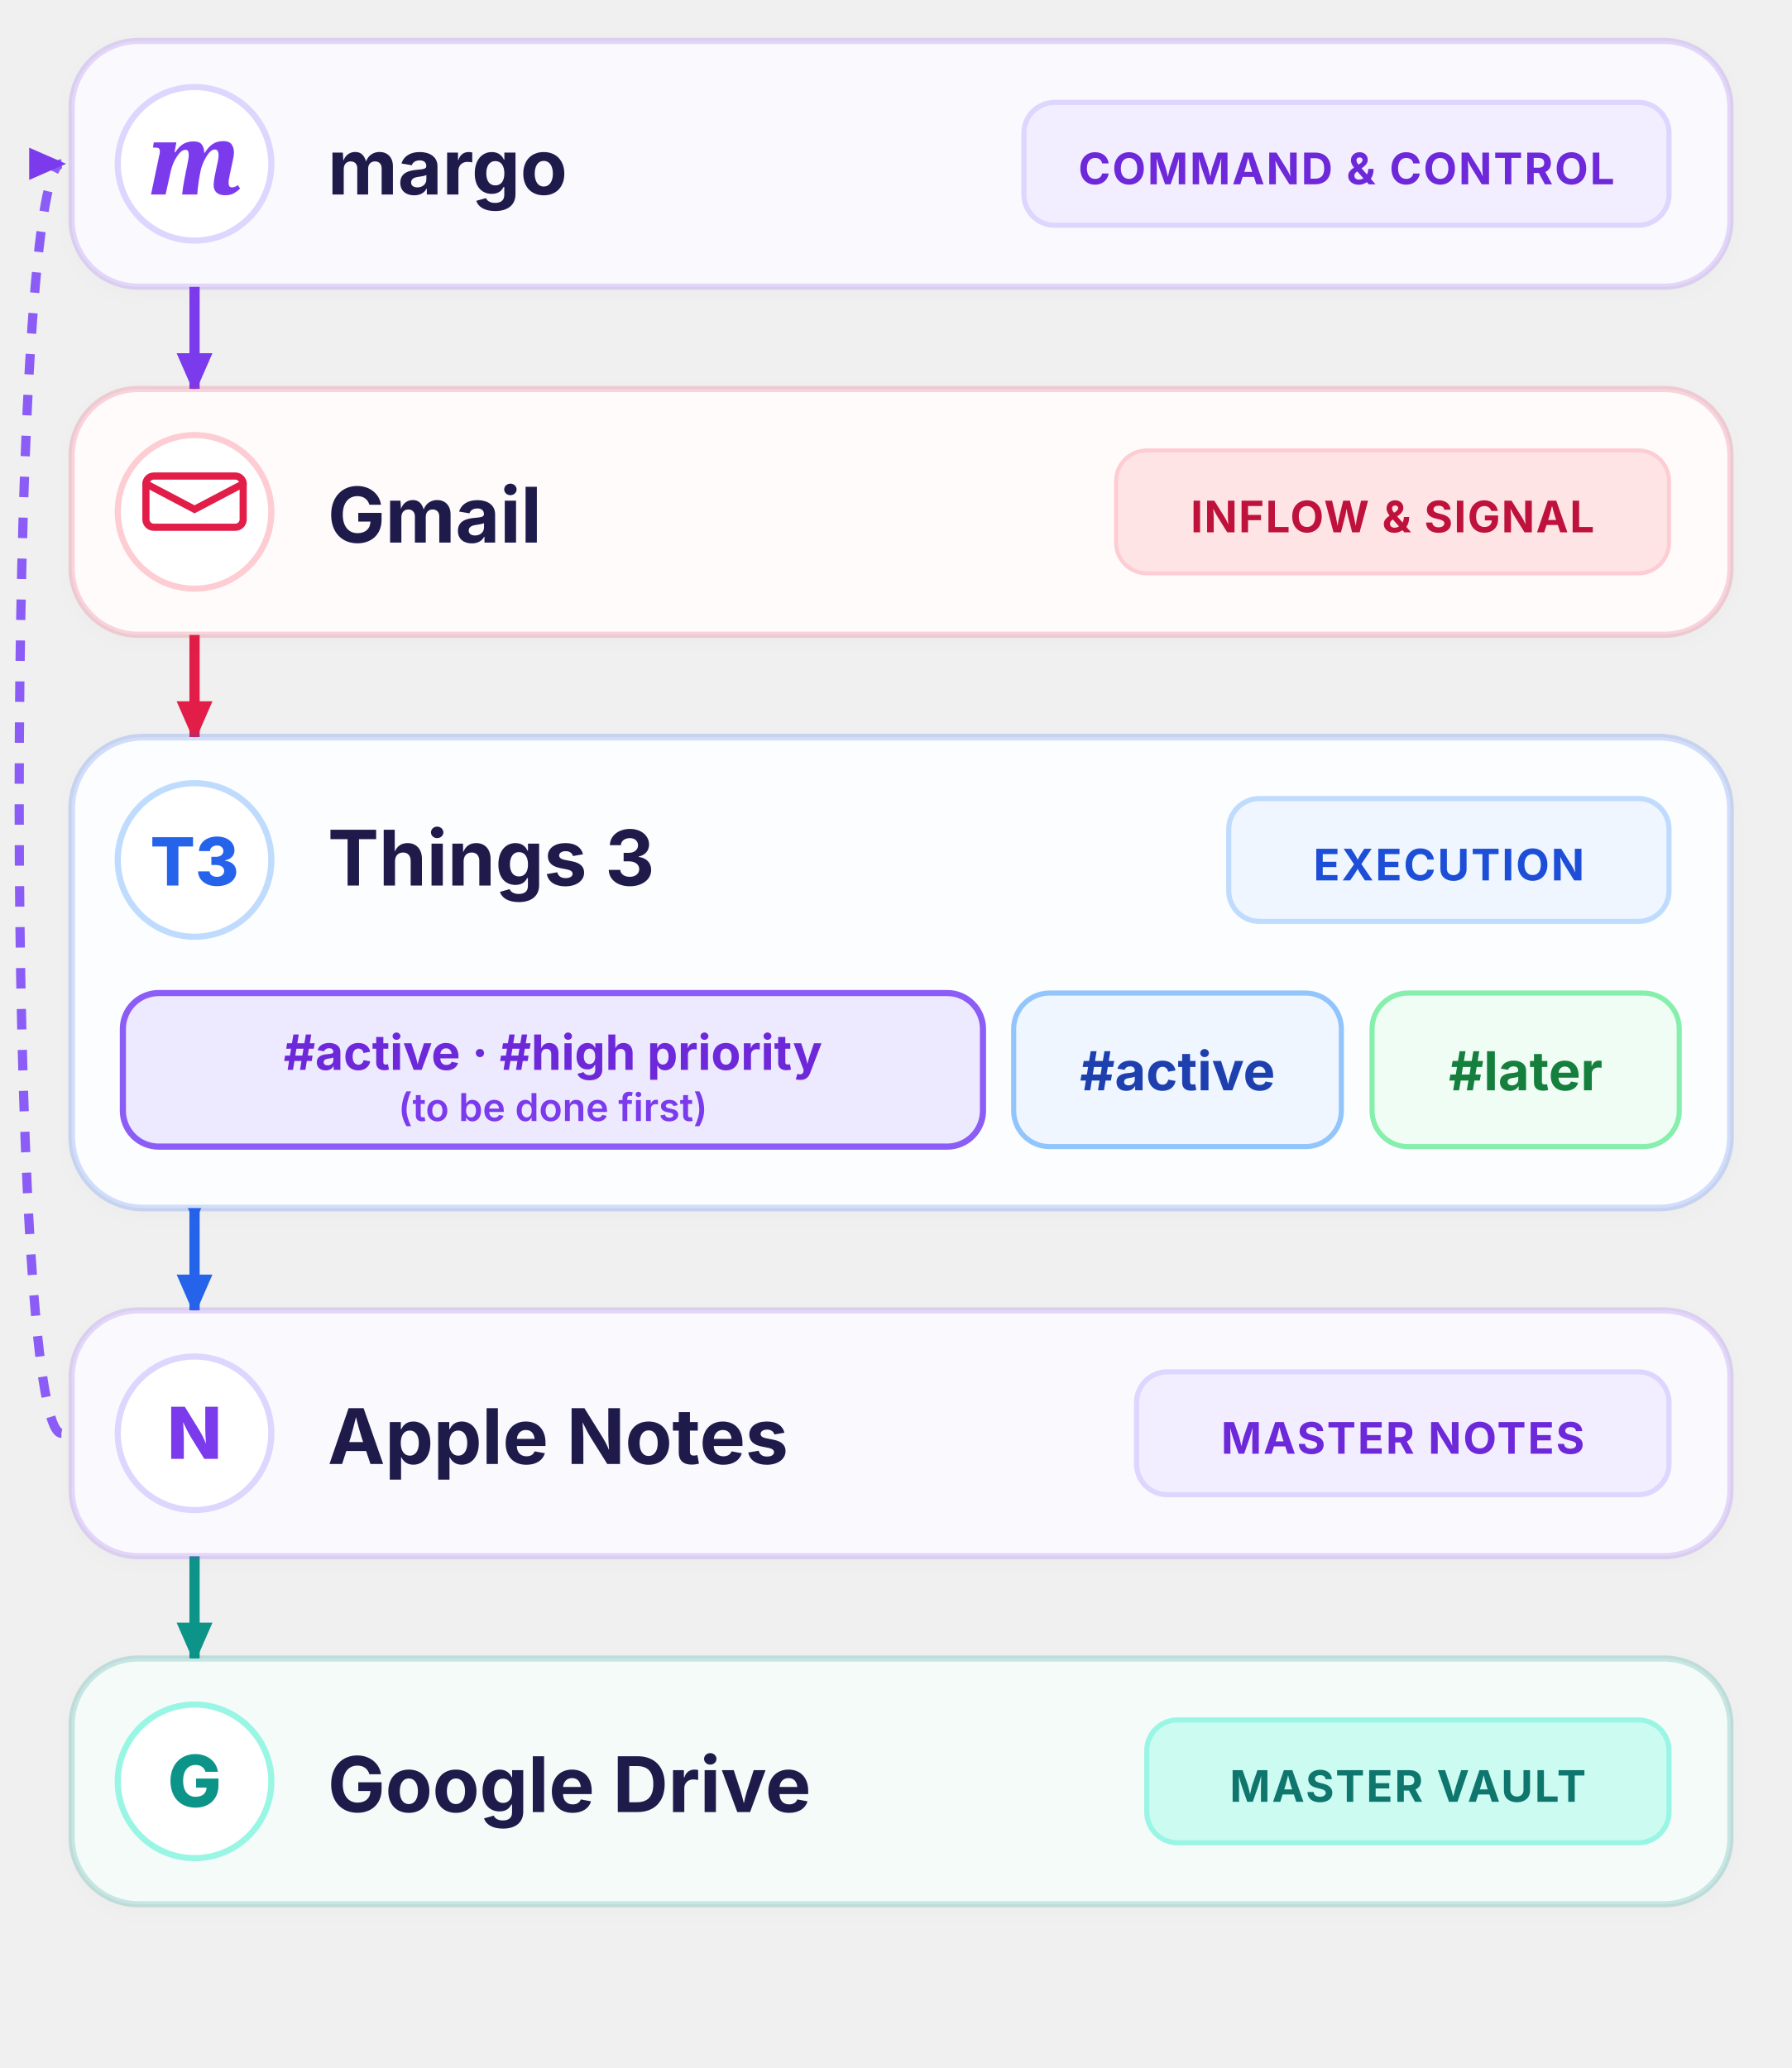
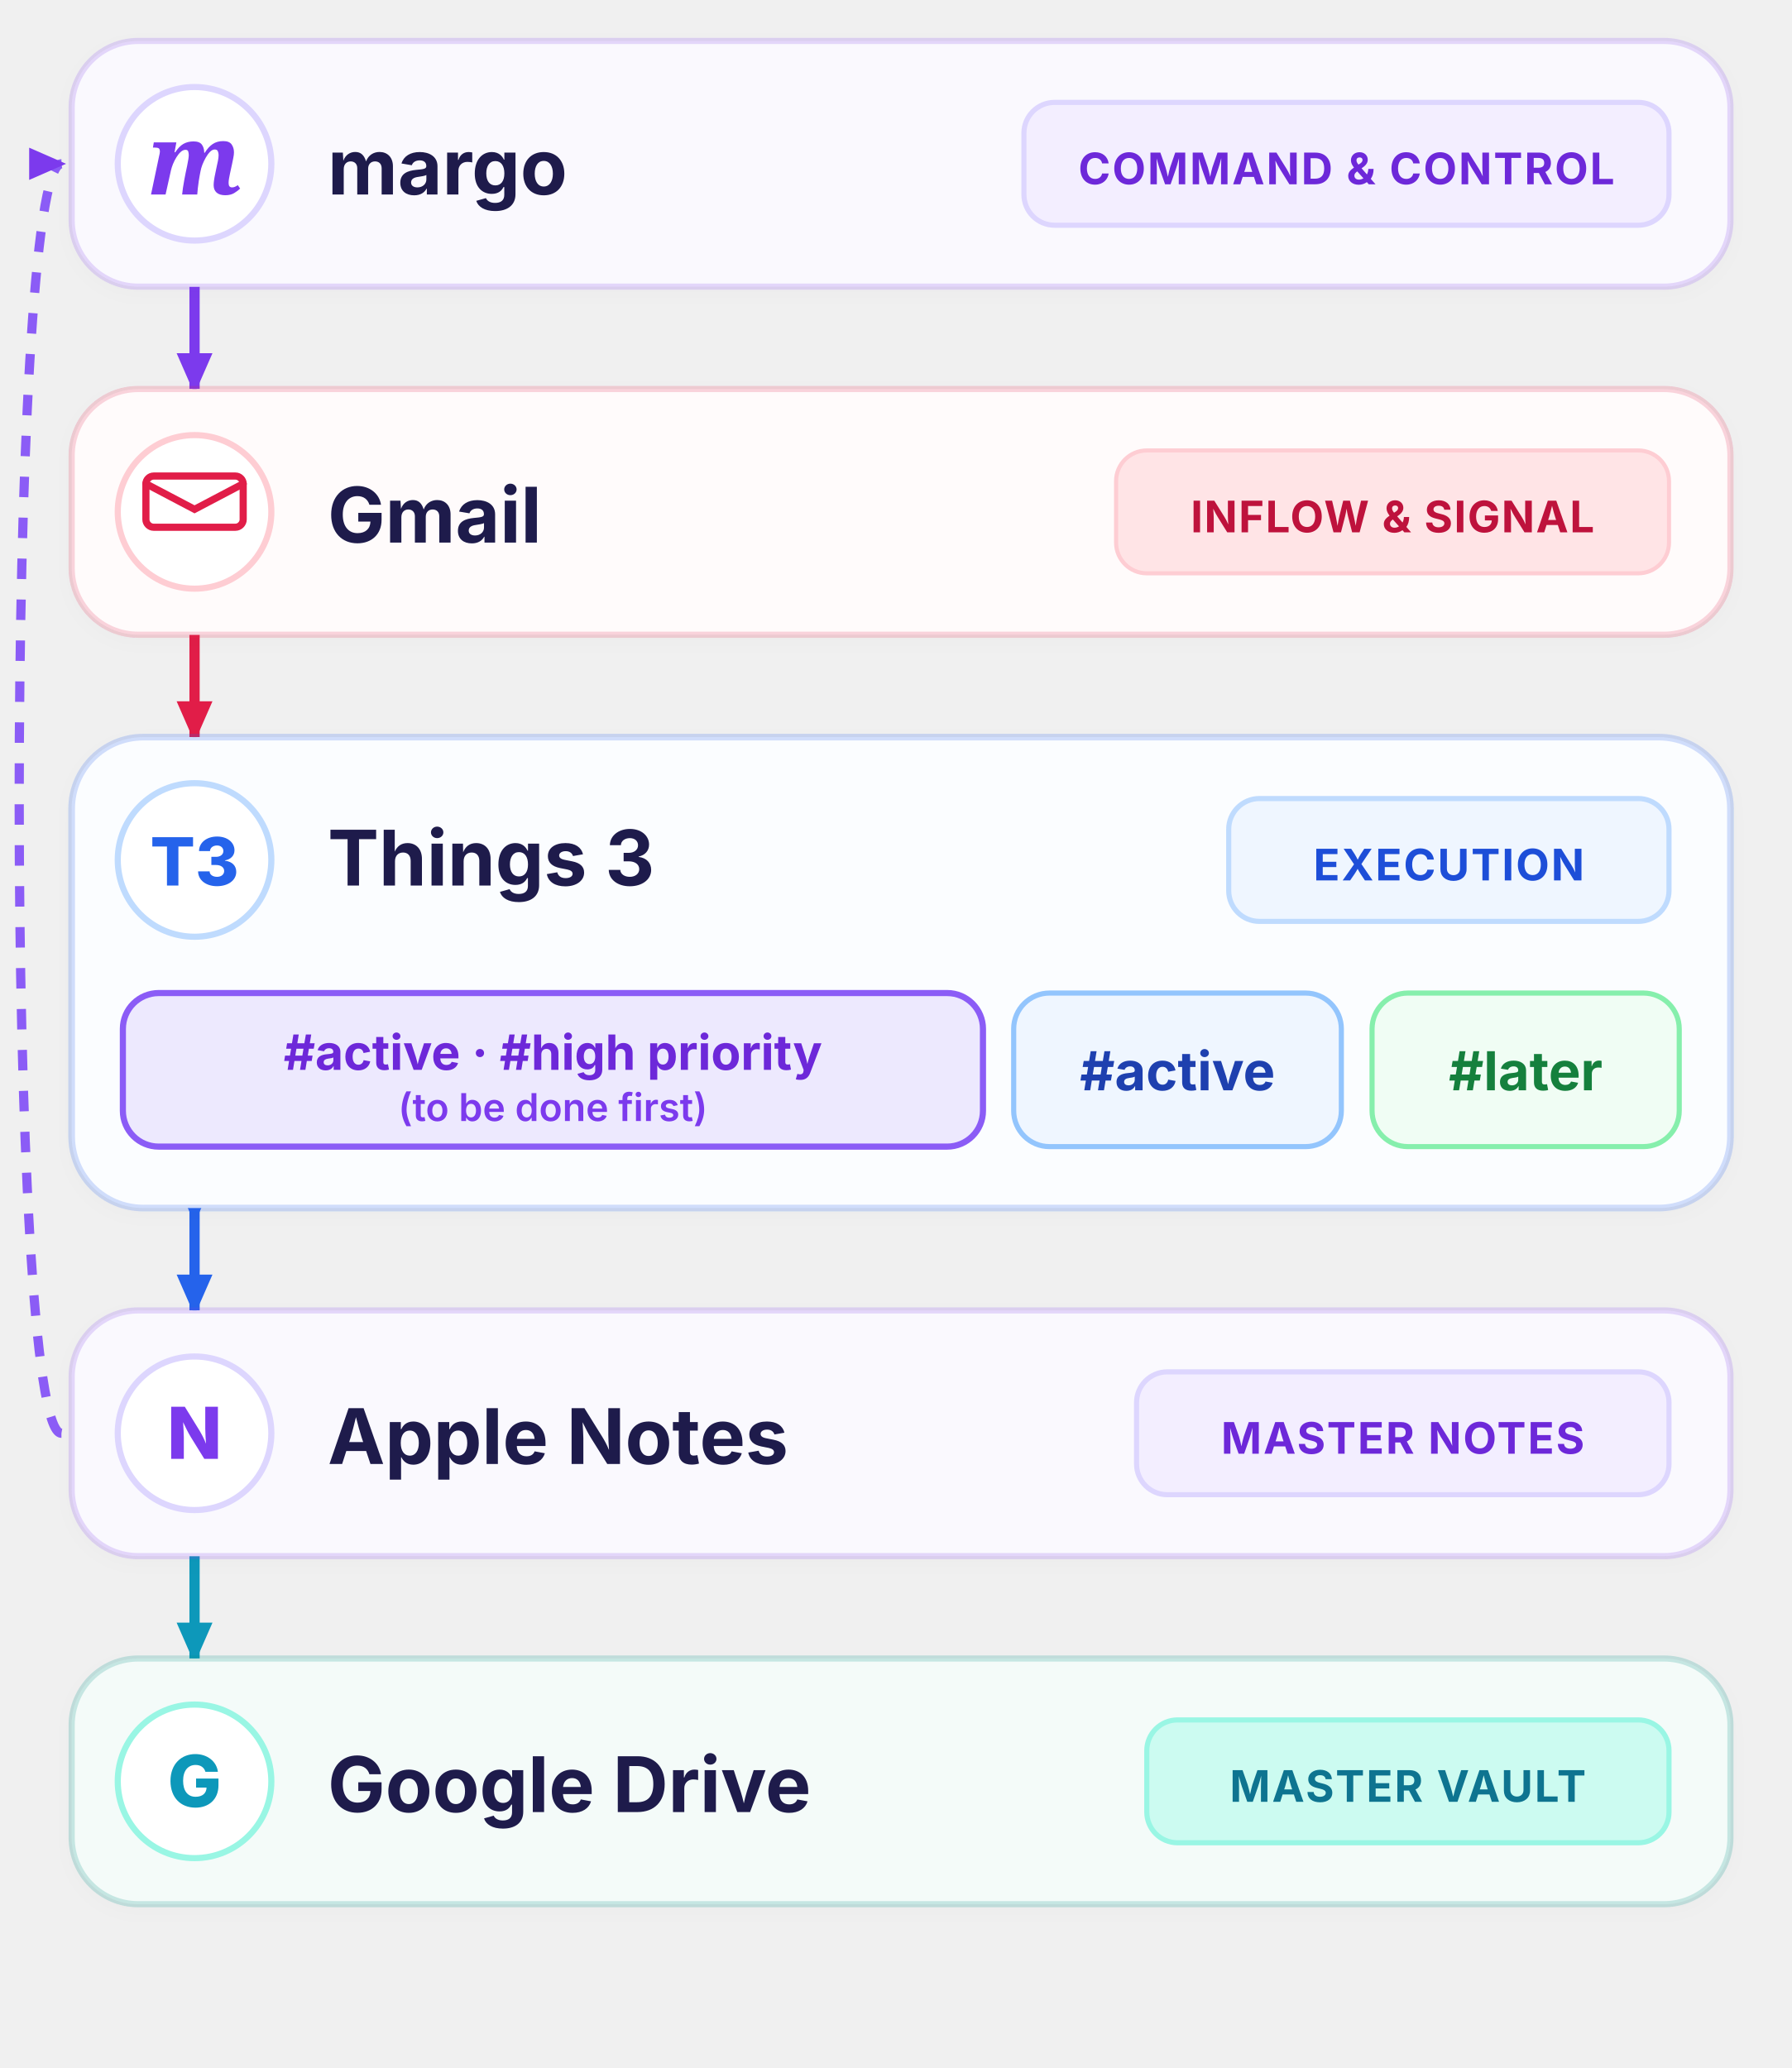
<svg xmlns="http://www.w3.org/2000/svg" viewBox="0 0 350 404" width="100%" height="100%" style="background: transparent; font-family: -apple-system, BlinkMacSystemFont, 'Inter', 'SF Pro Display', sans-serif;">
  <defs>
    <filter id="card-soft-shadow" x="-4%" y="-8%" width="108%" height="116%" filterUnits="userSpaceOnUse">
      <feDropShadow dx="0" dy="2" stdDeviation="4" flood-color="#7C3AED" flood-opacity="0.04" />
      <feDropShadow dx="0" dy="1" stdDeviation="2" flood-color="#0F172A" flood-opacity="0.02" />
    </filter>
    <marker id="arr-v-m" viewBox="0 0 10 10" refX="7" refY="5" markerWidth="5" markerHeight="5" orient="auto-start-reverse">
      <path d="M 0 1.5 L 8 5 L 0 8.5 z" fill="#7C3AED" />
    </marker>
    <marker id="arr-r-m" viewBox="0 0 10 10" refX="7" refY="5" markerWidth="5" markerHeight="5" orient="auto-start-reverse">
      <path d="M 0 1.5 L 8 5 L 0 8.5 z" fill="#E11D48" />
    </marker>
    <marker id="arr-b-m" viewBox="0 0 10 10" refX="7" refY="5" markerWidth="5" markerHeight="5" orient="auto-start-reverse">
      <path d="M 0 1.5 L 8 5 L 0 8.5 z" fill="#2563EB" />
    </marker>
    <marker id="arr-b-m-rev" viewBox="0 0 10 10" refX="3" refY="5" markerWidth="5" markerHeight="5" orient="auto-start-reverse">
      <path d="M 8 1.5 L 0 5 L 8 8.5 z" fill="#2563EB" />
    </marker>
    <marker id="arr-t-m" viewBox="0 0 10 10" refX="7" refY="5" markerWidth="5" markerHeight="5" orient="auto-start-reverse">
-       <path d="M 0 1.5 L 8 5 L 0 8.5 z" fill="#0D9488" />
+       <path d="M 0 1.5 L 8 5 L 0 8.5 z" fill="#0D98BA" />
    </marker>
  </defs>
  <line x1="38" y1="56" x2="38" y2="76" stroke="#7C3AED" stroke-width="2" marker-end="url(#arr-v-m)" />
  <line x1="38" y1="124" x2="38" y2="144" stroke="#E11D48" stroke-width="2" marker-end="url(#arr-r-m)" />
  <line x1="38" y1="236" x2="38" y2="256" stroke="#2563EB" stroke-width="2" marker-start="url(#arr-b-m-rev)" marker-end="url(#arr-b-m)" />
  <path d="M 12 280 C 1 280, 1 32, 12 32" fill="none" stroke="#8B5CF6" stroke-width="1.8" stroke-dasharray="4,4" marker-end="url(#arr-v-m)" />
-   <line x1="38" y1="304" x2="38" y2="324" stroke="#0D9488" stroke-width="2" marker-end="url(#arr-t-m)" />
+   <line x1="38" y1="304" x2="38" y2="324" stroke="#0D98BA" stroke-width="2" marker-end="url(#arr-t-m)" />
  <g transform="translate(14, 8)">
    <rect x="0" y="0" width="324" height="48" rx="13" fill="#FAF9FE" stroke="rgba(124, 58, 237, 0.18)" stroke-width="1.2" filter="url(#card-soft-shadow)" />
    <circle cx="24" cy="24" r="15" fill="#FFFFFF" stroke="#DDD6FE" stroke-width="1.2" />
    <text x="24" y="30" font-family="'Newsreader', Georgia, serif" font-size="19" font-weight="700" font-style="italic" fill="#7C3AED" text-anchor="middle">m</text>
    <text x="50" y="30" font-size="15" font-weight="700" fill="#1E1B4B">margo</text>
    <g transform="translate(186, 12)">
      <rect x="0" y="0" width="126" height="24" rx="6" fill="#F3EEFF" stroke="#DDD6FE" stroke-width="1" />
      <text x="63" y="16" font-size="8.5" font-weight="700" fill="#6D28D9" text-anchor="middle" letter-spacing="0.04em">COMMAND &amp; CONTROL</text>
    </g>
  </g>
  <g transform="translate(14, 76)">
    <rect x="0" y="0" width="324" height="48" rx="13" fill="#FFFBFB" stroke="rgba(225, 29, 72, 0.18)" stroke-width="1.2" filter="url(#card-soft-shadow)" />
    <circle cx="24" cy="24" r="15" fill="#FFFFFF" stroke="#FECDD3" stroke-width="1.2" />
    <path d="M 16 17 L 32 17 C 32.8 17 33.5 17.7 33.5 18.5 L 33.5 25.5 C 33.5 26.3 32.8 27 32 27 L 16 27 C 15.2 27 14.5 26.3 14.5 25.5 L 14.5 18.5 C 14.5 17.7 15.2 17 16 17 Z" fill="none" stroke="#E11D48" stroke-width="1.4" />
    <path d="M 14.5 18.5 L 24 23.5 L 33.5 18.5" fill="none" stroke="#E11D48" stroke-width="1.4" stroke-linecap="round" />
    <text x="50" y="30" font-size="15" font-weight="700" fill="#1E1B4B">Gmail</text>
    <g transform="translate(204, 12)">
      <rect x="0" y="0" width="108" height="24" rx="6" fill="#FFE4E6" stroke="#FECDD3" stroke-width="0.8" />
      <text x="54" y="16" font-size="8.5" font-weight="700" fill="#BE123C" text-anchor="middle" letter-spacing="0.03em">INFLOW &amp; SIGNAL</text>
    </g>
  </g>
  <g transform="translate(14, 144)">
    <rect x="0" y="0" width="324" height="92" rx="14" fill="#FBFDFF" stroke="rgba(37, 99, 235, 0.2)" stroke-width="1.3" filter="url(#card-soft-shadow)" />
    <circle cx="24" cy="24" r="15" fill="#FFFFFF" stroke="#BFDBFE" stroke-width="1.2" />
    <text x="24" y="29" font-size="13" font-weight="800" fill="#2563EB" text-anchor="middle">T3</text>
    <text x="50" y="29" font-size="15" font-weight="700" fill="#1E1B4B">Things 3</text>
    <g transform="translate(226, 12)">
      <rect x="0" y="0" width="86" height="24" rx="6" fill="#EFF6FF" stroke="#BFDBFE" stroke-width="1" />
      <text x="43" y="16" font-size="8.5" font-weight="700" fill="#1D4ED8" text-anchor="middle" letter-spacing="0.04em">EXECUTION</text>
    </g>
    <g transform="translate(10, 50)">
      <rect x="0" y="0" width="168" height="30" rx="7" fill="#EDE9FE" stroke="#8B5CF6" stroke-width="1.2" />
      <text x="84" y="15" font-size="9.5" font-weight="700" fill="#6D28D9" text-anchor="middle">#active · #high priority</text>
      <text x="84" y="25" font-size="7.5" font-weight="600" fill="#7C3AED" text-anchor="middle">(to be done first)</text>
      <rect x="174" y="0" width="64" height="30" rx="7" fill="#EFF6FF" stroke="#93C5FD" stroke-width="1" />
      <text x="206" y="19" font-size="10.5" font-weight="700" fill="#1E40AF" text-anchor="middle">#active</text>
      <rect x="244" y="0" width="60" height="30" rx="7" fill="#F0FDF4" stroke="#86EFAC" stroke-width="1" />
      <text x="274" y="19" font-size="10.5" font-weight="700" fill="#15803D" text-anchor="middle">#later</text>
    </g>
  </g>
  <g transform="translate(14, 256)">
    <rect x="0" y="0" width="324" height="48" rx="13" fill="#FAF9FE" stroke="rgba(124, 58, 237, 0.18)" stroke-width="1.2" filter="url(#card-soft-shadow)" />
    <circle cx="24" cy="24" r="15" fill="#FFFFFF" stroke="#DDD6FE" stroke-width="1.2" />
    <text x="24" y="29" font-size="14" font-weight="800" fill="#7C3AED" text-anchor="middle">N</text>
    <text x="50" y="30" font-size="15" font-weight="700" fill="#1E1B4B">Apple Notes</text>
    <g transform="translate(208, 12)">
      <rect x="0" y="0" width="104" height="24" rx="6" fill="#F3EEFF" stroke="#DDD6FE" stroke-width="1" />
      <text x="52" y="16" font-size="8.5" font-weight="700" fill="#6D28D9" text-anchor="middle" letter-spacing="0.04em">MASTER NOTES</text>
    </g>
  </g>
  <g transform="translate(14, 324)">
    <rect x="0" y="0" width="324" height="48" rx="13" fill="#F4FBF9" stroke="rgba(13, 148, 136, 0.2)" stroke-width="1.2" filter="url(#card-soft-shadow)" />
    <circle cx="24" cy="24" r="15" fill="#FFFFFF" stroke="#99F6E4" stroke-width="1.2" />
-     <text x="24" y="29" font-size="14" font-weight="800" fill="#0D9488" text-anchor="middle">G</text>
+     <text x="24" y="29" font-size="14" font-weight="800" fill="#0D98BA" text-anchor="middle">G</text>
    <text x="50" y="30" font-size="15" font-weight="700" fill="#1E1B4B">Google Drive</text>
    <g transform="translate(210, 12)">
      <rect x="0" y="0" width="102" height="24" rx="6" fill="#CCFBF1" stroke="#99F6E4" stroke-width="1" />
-       <text x="51" y="16" font-size="8.5" font-weight="700" fill="#0F766E" text-anchor="middle" letter-spacing="0.04em">MASTER VAULT</text>
+       <text x="51" y="16" font-size="8.5" font-weight="700" fill="#0E7490" text-anchor="middle" letter-spacing="0.04em">MASTER VAULT</text>
    </g>
  </g>
</svg>
